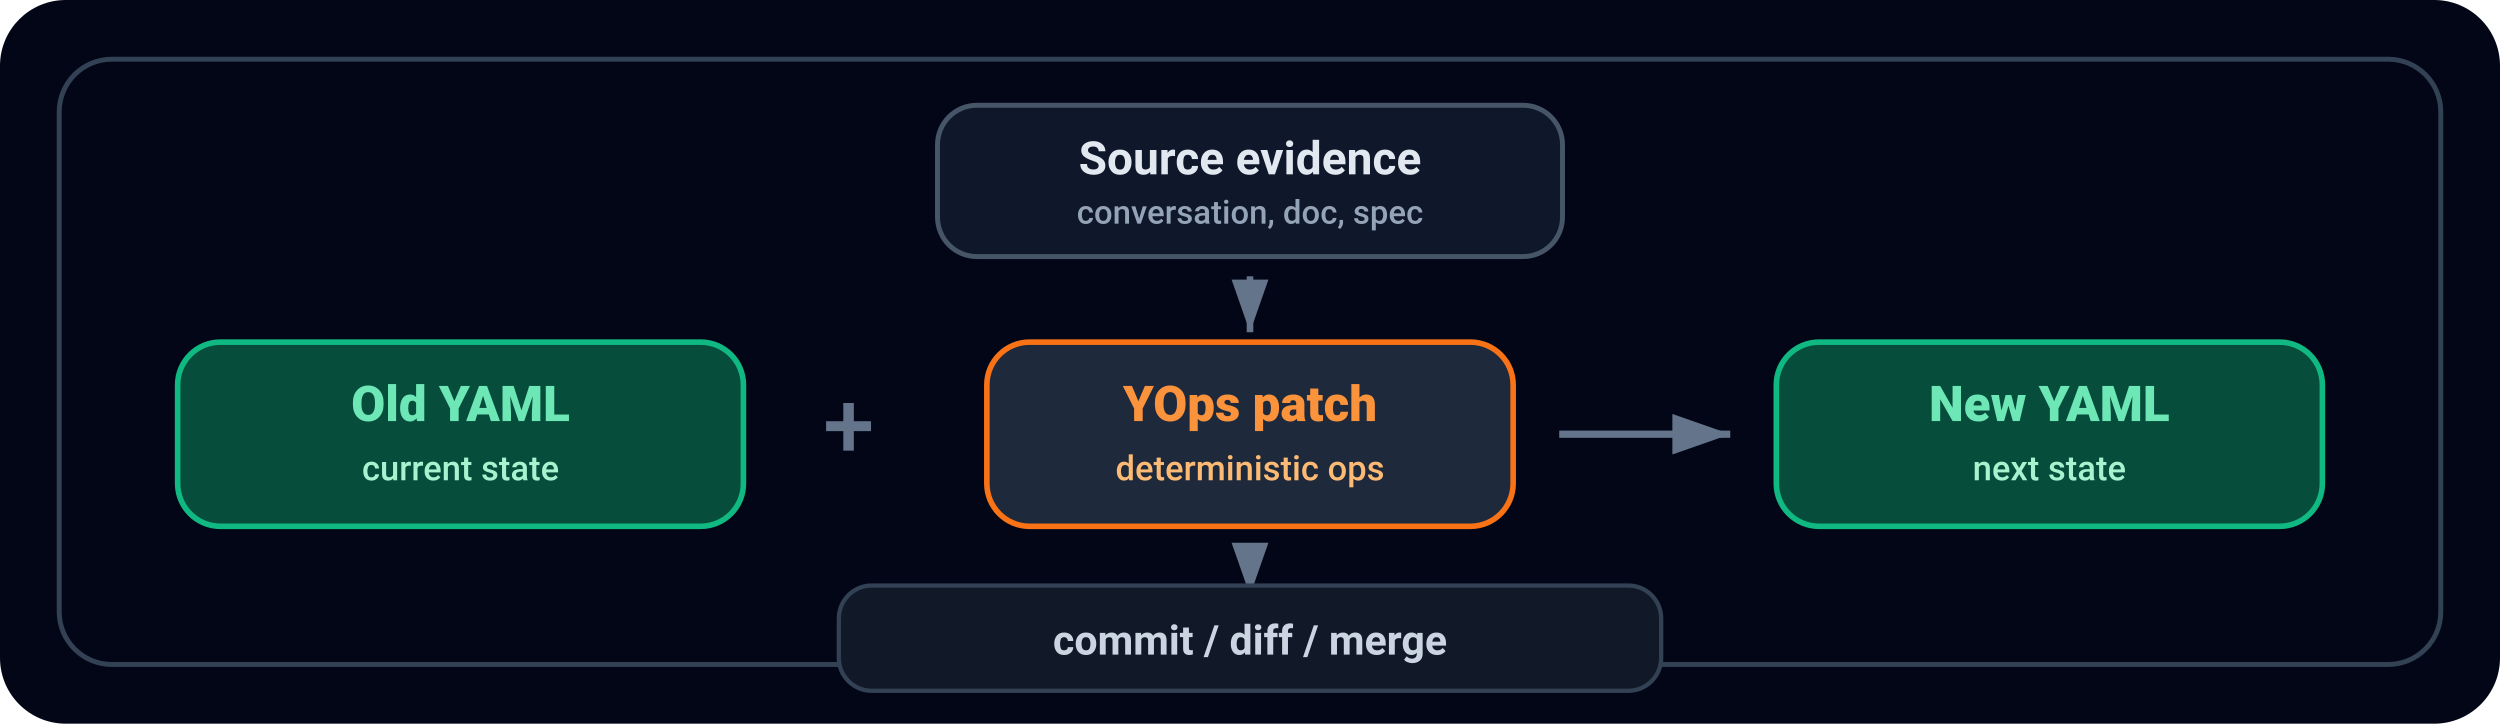
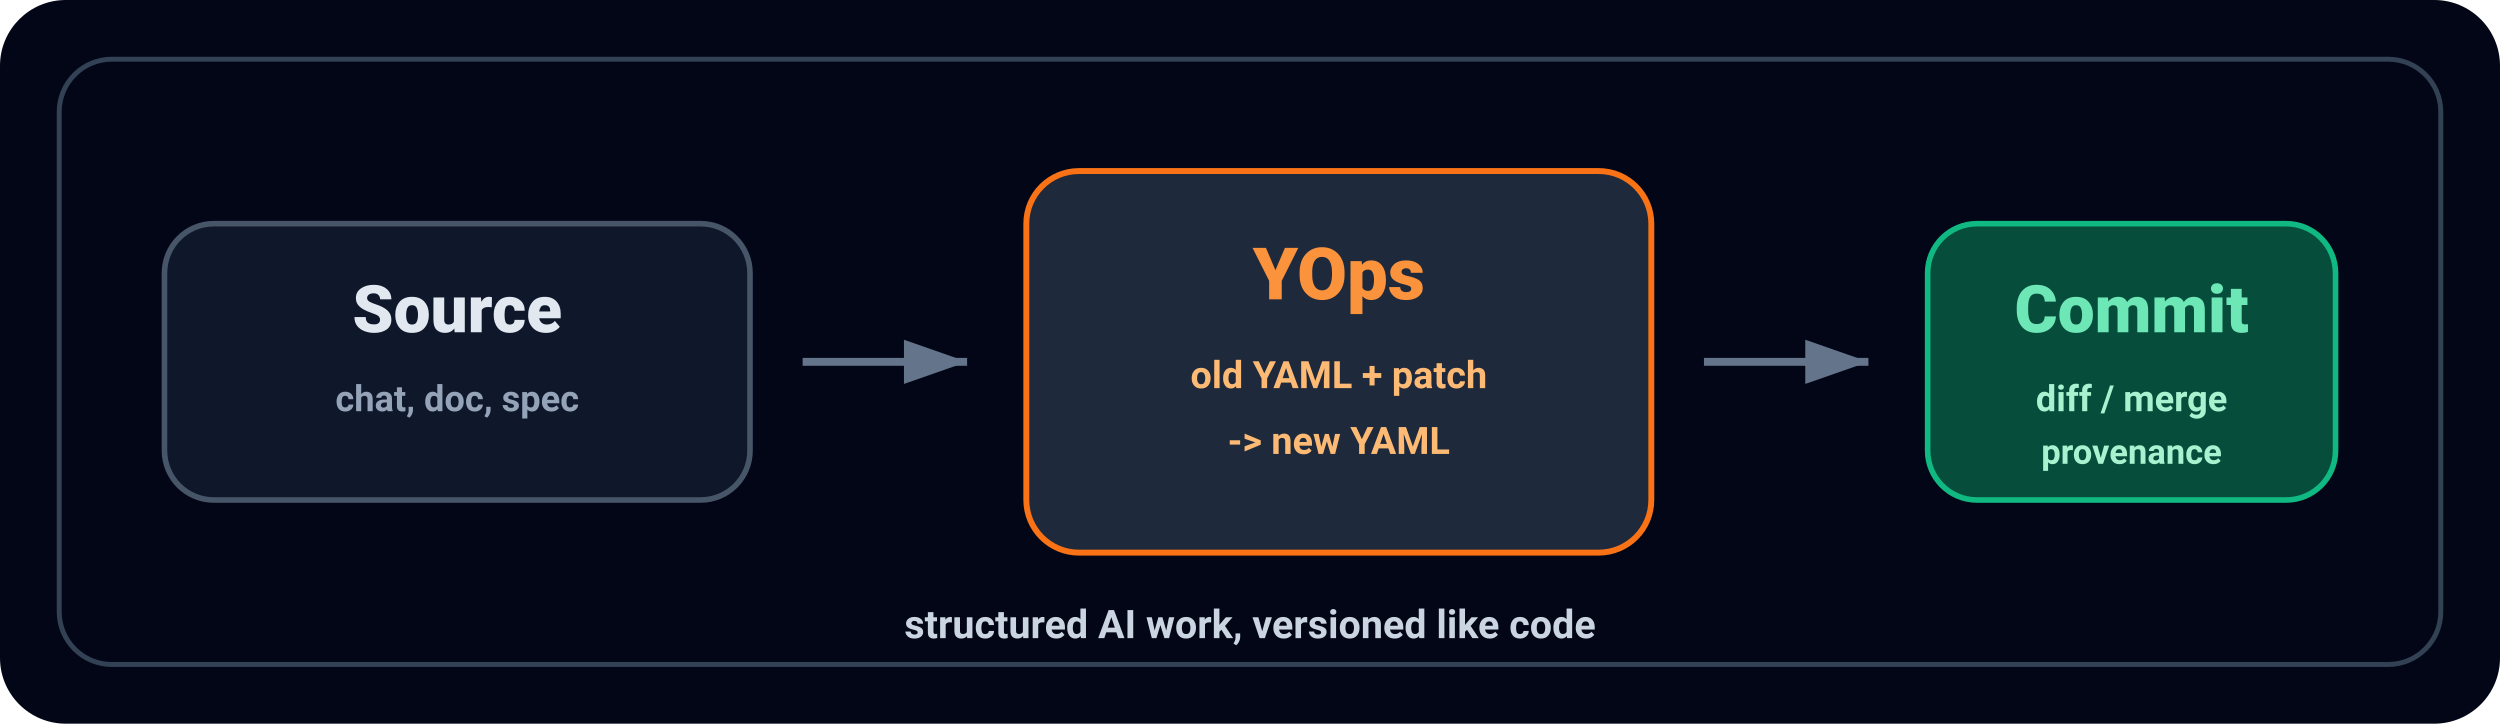
<svg xmlns="http://www.w3.org/2000/svg" width="760" height="220" viewBox="0 0 760 220" font-family="-apple-system, BlinkMacSystemFont, 'Segoe UI', Roboto, sans-serif">
  <defs>
    <marker id="arrow" viewBox="0 0 10 7" refX="10" refY="3.5" markerWidth="8" markerHeight="6" orient="auto">
      <path d="M 0 0 L 10 3.5 L 0 7 z" fill="#64748b" />
    </marker>
  </defs>
  <rect width="760" height="220" rx="20" fill="#020617" />
  <rect x="18" y="18" width="724" height="184" rx="16" fill="none" stroke="#334155" stroke-width="1.5" />
-   <rect x="285" y="32" width="190" height="46" rx="12" fill="#0f172a" stroke="#475569" stroke-width="1.5" />
-   <text x="380" y="53" fill="#e2e8f0" font-size="14" font-weight="700" text-anchor="middle">Source evidence</text>
-   <text x="380" y="68" fill="#94a3b8" font-size="10" font-weight="500" text-anchor="middle">conversation, doc, spec</text>
-   <line x1="380" y1="84" x2="380" y2="101" stroke="#64748b" stroke-width="2" marker-end="url(#arrow)" />
-   <rect x="54" y="104" width="172" height="56" rx="13" fill="#064e3b" stroke="#10b981" stroke-width="1.7" />
-   <text x="140" y="128" fill="#6ee7b7" font-size="15" font-weight="800" text-anchor="middle">Old YAML</text>
-   <text x="140" y="146" fill="#a7f3d0" font-size="10.5" font-weight="500" text-anchor="middle">current state</text>
-   <text x="258" y="139" fill="#64748b" font-size="28" font-weight="500" text-anchor="middle">+</text>
-   <rect x="300" y="104" width="160" height="56" rx="13" fill="#1e293b" stroke="#f97316" stroke-width="1.7" />
-   <text x="380" y="128" fill="#fb923c" font-size="15" font-weight="800" text-anchor="middle">YOps patch</text>
-   <text x="380" y="146" fill="#fdba74" font-size="10.5" font-weight="500" text-anchor="middle">deterministic ops</text>
-   <line x1="474" y1="132" x2="526" y2="132" stroke="#64748b" stroke-width="2.2" marker-end="url(#arrow)" />
-   <rect x="540" y="104" width="166" height="56" rx="13" fill="#064e3b" stroke="#10b981" stroke-width="1.7" />
-   <text x="623" y="128" fill="#6ee7b7" font-size="15" font-weight="800" text-anchor="middle">New YAML</text>
-   <text x="623" y="146" fill="#a7f3d0" font-size="10.5" font-weight="500" text-anchor="middle">next state</text>
-   <line x1="380" y1="166" x2="380" y2="181" stroke="#64748b" stroke-width="2" marker-end="url(#arrow)" />
-   <rect x="255" y="178" width="250" height="32" rx="10" fill="#111827" stroke="#334155" stroke-width="1.3" />
-   <text x="380" y="199" fill="#cbd5e1" font-size="12.5" font-weight="700" text-anchor="middle">commit / diff / merge</text>
+   <rect x="50" y="68" width="178" height="84" rx="15" fill="#0f172a" stroke="#475569" stroke-width="1.7" />
+   <text x="139" y="101" fill="#e2e8f0" font-size="20" font-weight="800" text-anchor="middle">Source</text>
+   <text x="139" y="125" fill="#94a3b8" font-size="11" font-weight="600" text-anchor="middle">chat, doc, spec</text>
+   <line x1="244" y1="110" x2="294" y2="110" stroke="#64748b" stroke-width="2.4" marker-end="url(#arrow)" />
+   <rect x="312" y="52" width="190" height="116" rx="16" fill="#1e293b" stroke="#f97316" stroke-width="1.8" />
+   <text x="407" y="91" fill="#fb923c" font-size="22" font-weight="850" text-anchor="middle">YOps</text>
+   <text x="407" y="118" fill="#fdba74" font-size="11.5" font-weight="700" text-anchor="middle">old YAML + patch</text>
+   <text x="407" y="138" fill="#fdba74" font-size="11.5" font-weight="700" text-anchor="middle">-&gt; new YAML</text>
+   <line x1="518" y1="110" x2="568" y2="110" stroke="#64748b" stroke-width="2.4" marker-end="url(#arrow)" />
+   <rect x="586" y="68" width="124" height="84" rx="15" fill="#064e3b" stroke="#10b981" stroke-width="1.7" />
+   <text x="648" y="101" fill="#6ee7b7" font-size="20" font-weight="800" text-anchor="middle">Commit</text>
+   <text x="648" y="125" fill="#a7f3d0" font-size="11" font-weight="600" text-anchor="middle">diff / merge</text>
+   <text x="648" y="141" fill="#a7f3d0" font-size="10.5" font-weight="600" text-anchor="middle">provenance</text>
+   <text x="380" y="194" fill="#cbd5e1" font-size="12" font-weight="700" text-anchor="middle">structured AI work, versioned like code</text>
</svg>
